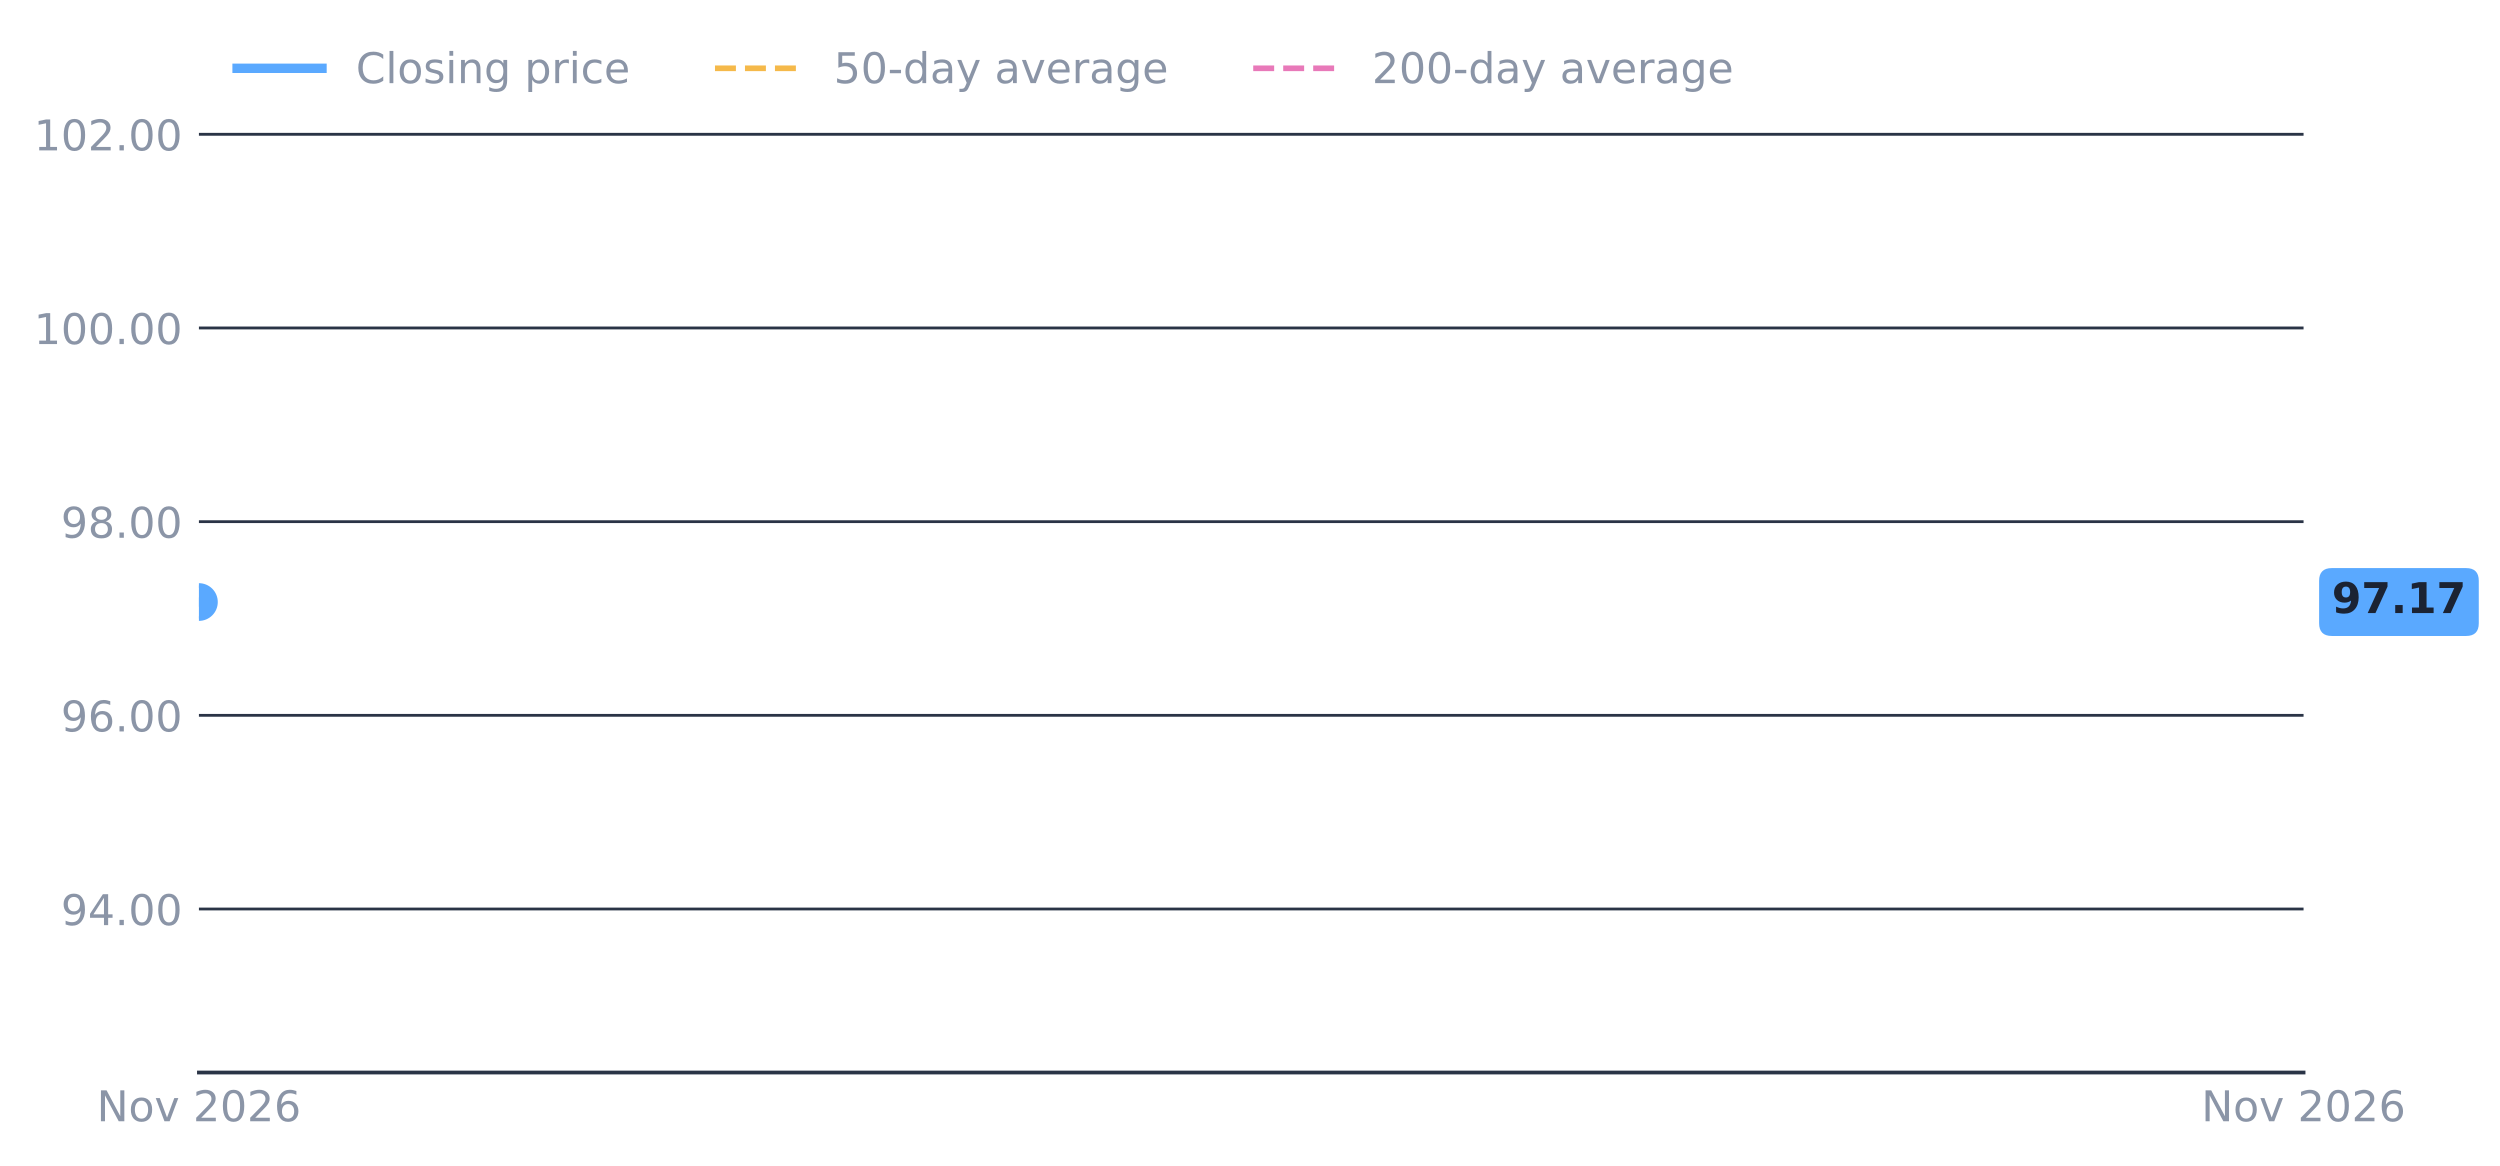
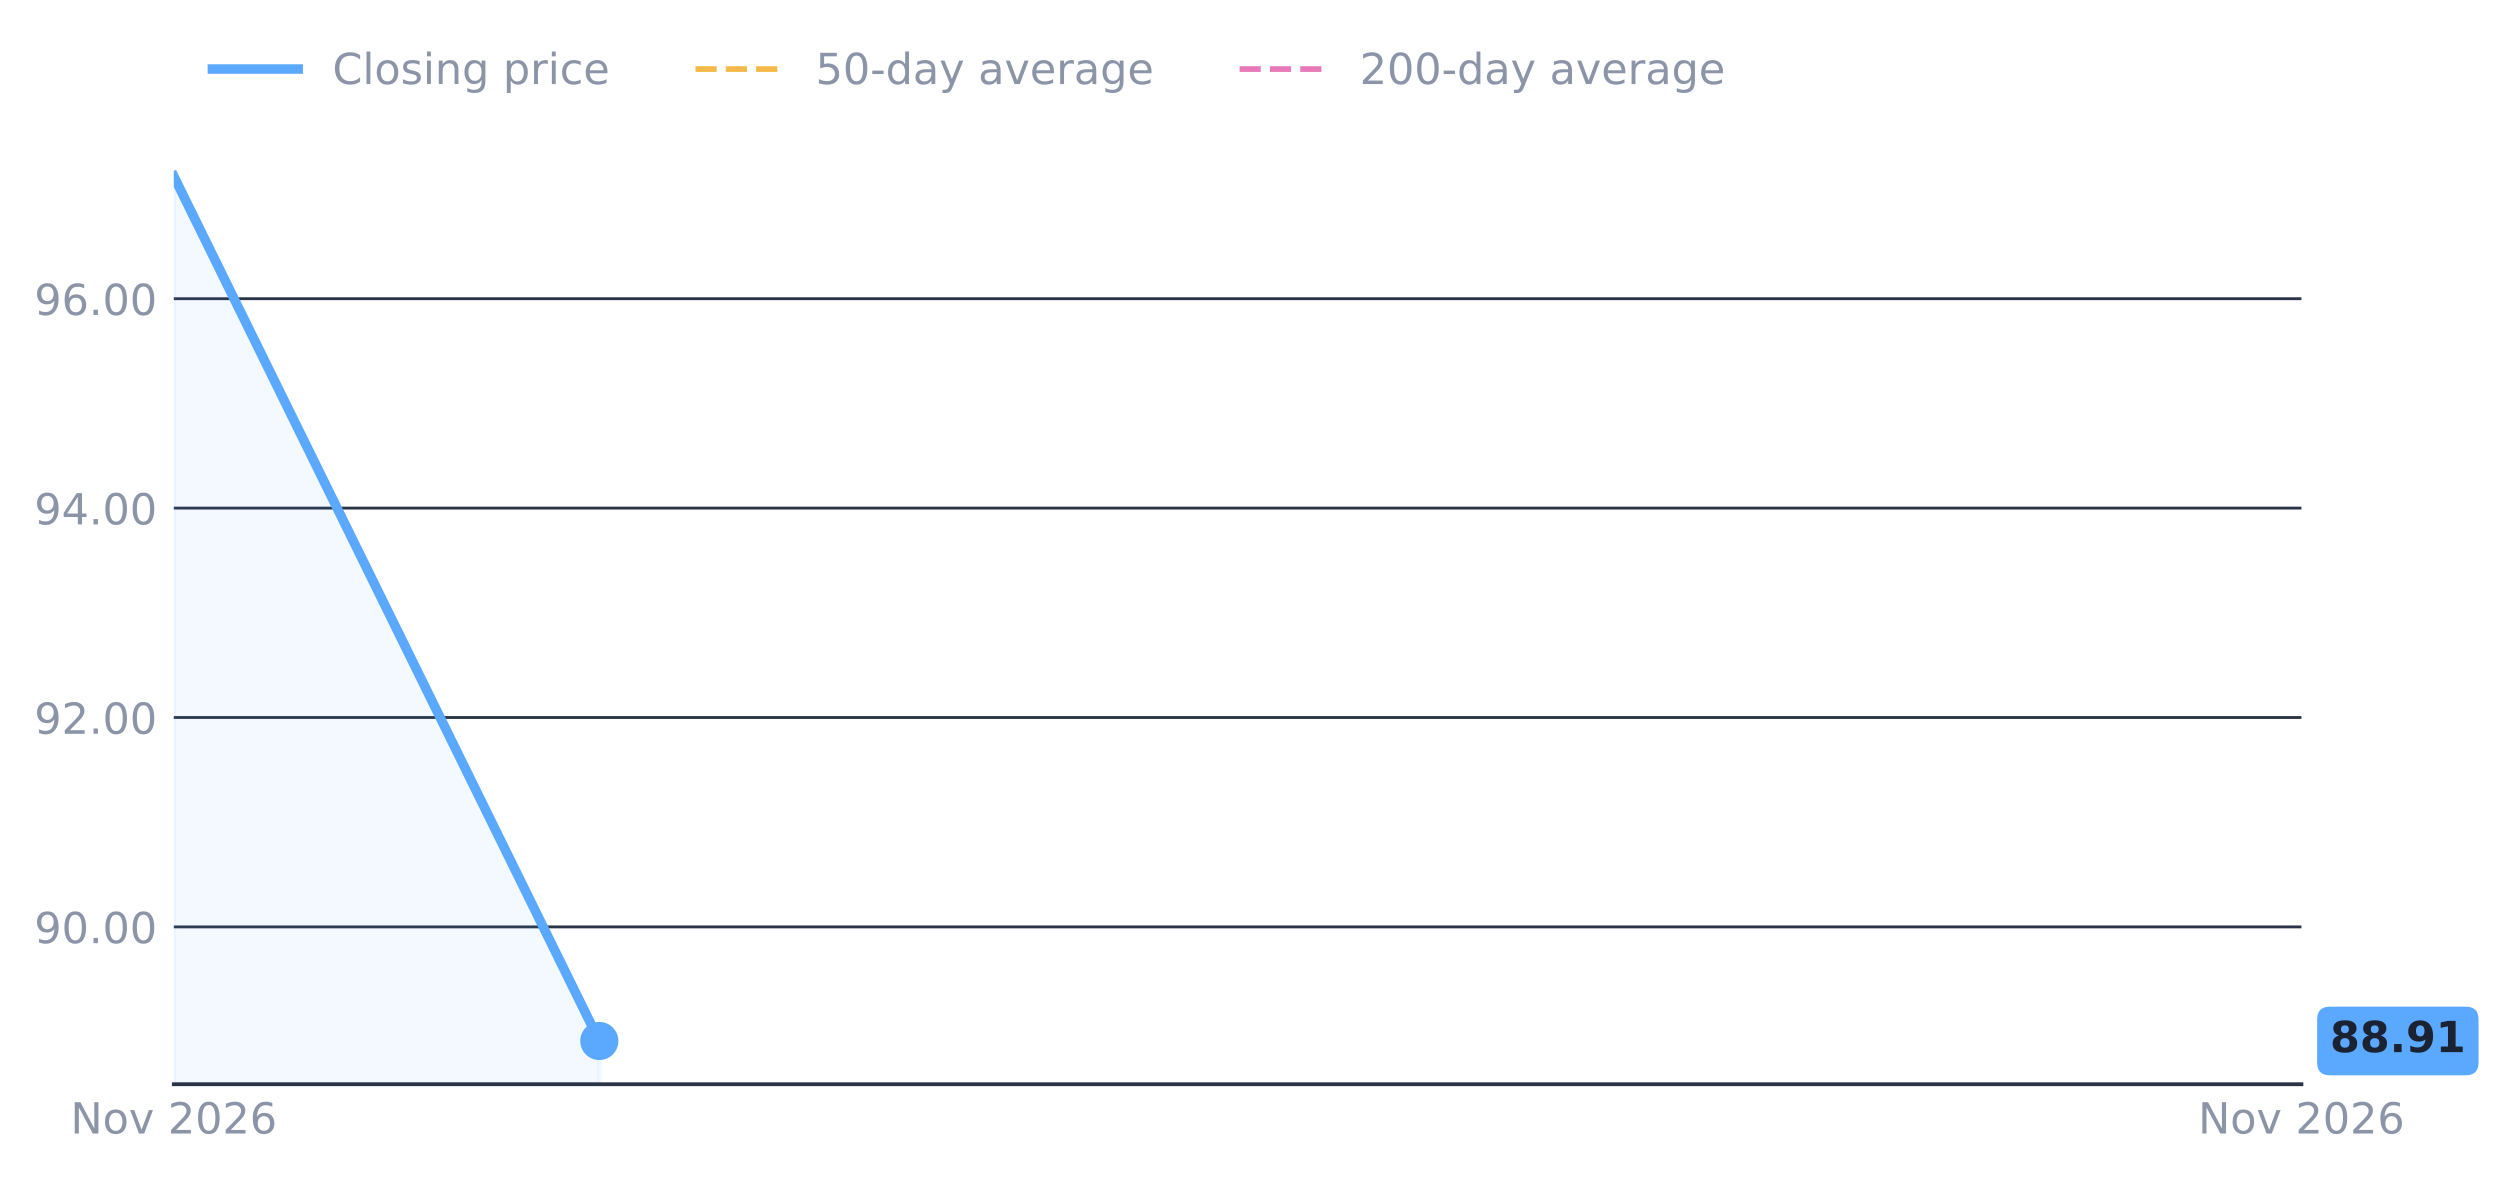
- <svg xmlns="http://www.w3.org/2000/svg" xmlns:xlink="http://www.w3.org/1999/xlink" width="530.258pt" height="247.185pt" viewBox="0 0 530.258 247.185" version="1.1">
+ <svg xmlns="http://www.w3.org/2000/svg" xmlns:xlink="http://www.w3.org/1999/xlink" width="524.532pt" height="247.185pt" viewBox="0 0 524.532 247.185" version="1.1">
  <defs>
    <style type="text/css">*{stroke-linejoin: round; stroke-linecap: butt}</style>
  </defs>
  <g id="figure_1">
    <g id="patch_1">
-       <path d="M 0 247.185  L 530.258 247.185  L 530.258 0  L 0 0  L 0 247.185  z " style="fill: none" />
+       <path d="M 0 247.185  L 524.532 247.185  L 524.532 0  L 0 0  L 0 247.185  z " style="fill: none" />
    </g>
    <g id="axes_1">
      <g id="patch_2">
-         <path d="M 42.192 227.485  L 488.592 227.485  L 488.592 27.901  L 42.192 27.901  L 42.192 227.485  z " style="fill: none" />
+         <path d="M 36.465 227.485  L 482.865 227.485  L 482.865 27.901  L 36.465 27.901  L 36.465 227.485  z " style="fill: none" />
      </g>
      <g id="matplotlib.axis_1">
        <g id="xtick_1">
          <g id="line2d_1" />
          <g id="text_1">
-             <g style="fill: #8b95a7" transform="translate(20.52547 237.8226) scale(0.09 -0.09)">
+             <g style="fill: #8b95a7" transform="translate(14.79922 237.8226) scale(0.09 -0.09)">
              <defs>
                <path id="DejaVuSans-31" d="M 628 4666  L 1478 4666  L 3547 763  L 3547 4666  L 4159 4666  L 4159 0  L 3309 0  L 1241 3903  L 1241 0  L 628 0  L 628 4666  z " transform="scale(0.015625)" />
                <path id="DejaVuSans-52" d="M 1959 3097  Q 1497 3097 1228 2736  Q 959 2375 959 1747  Q 959 1119 1226 758  Q 1494 397 1959 397  Q 2419 397 2687 759  Q 2956 1122 2956 1747  Q 2956 2369 2687 2733  Q 2419 3097 1959 3097  z M 1959 3584  Q 2709 3584 3137 3096  Q 3566 2609 3566 1747  Q 3566 888 3137 398  Q 2709 -91 1959 -91  Q 1206 -91 779 398  Q 353 888 353 1747  Q 353 2609 779 3096  Q 1206 3584 1959 3584  z " transform="scale(0.015625)" />
                <path id="DejaVuSans-59" d="M 191 3500  L 800 3500  L 1894 563  L 2988 3500  L 3597 3500  L 2284 0  L 1503 0  L 191 3500  z " transform="scale(0.015625)" />
                <path id="DejaVuSans-3" transform="scale(0.015625)" />
                <path id="DejaVuSans-15" d="M 1228 531  L 3431 531  L 3431 0  L 469 0  L 469 531  Q 828 903 1448 1529  Q 2069 2156 2228 2338  Q 2531 2678 2651 2914  Q 2772 3150 2772 3378  Q 2772 3750 2511 3984  Q 2250 4219 1831 4219  Q 1534 4219 1204 4116  Q 875 4013 500 3803  L 500 4441  Q 881 4594 1212 4672  Q 1544 4750 1819 4750  Q 2544 4750 2975 4387  Q 3406 4025 3406 3419  Q 3406 3131 3298 2873  Q 3191 2616 2906 2266  Q 2828 2175 2409 1742  Q 1991 1309 1228 531  z " transform="scale(0.015625)" />
                <path id="DejaVuSans-13" d="M 2034 4250  Q 1547 4250 1301 3770  Q 1056 3291 1056 2328  Q 1056 1369 1301 889  Q 1547 409 2034 409  Q 2525 409 2770 889  Q 3016 1369 3016 2328  Q 3016 3291 2770 3770  Q 2525 4250 2034 4250  z M 2034 4750  Q 2819 4750 3233 4129  Q 3647 3509 3647 2328  Q 3647 1150 3233 529  Q 2819 -91 2034 -91  Q 1250 -91 836 529  Q 422 1150 422 2328  Q 422 3509 836 4129  Q 1250 4750 2034 4750  z " transform="scale(0.015625)" />
                <path id="DejaVuSans-19" d="M 2113 2584  Q 1688 2584 1439 2293  Q 1191 2003 1191 1497  Q 1191 994 1439 701  Q 1688 409 2113 409  Q 2538 409 2786 701  Q 3034 994 3034 1497  Q 3034 2003 2786 2293  Q 2538 2584 2113 2584  z M 3366 4563  L 3366 3988  Q 3128 4100 2886 4159  Q 2644 4219 2406 4219  Q 1781 4219 1451 3797  Q 1122 3375 1075 2522  Q 1259 2794 1537 2939  Q 1816 3084 2150 3084  Q 2853 3084 3261 2657  Q 3669 2231 3669 1497  Q 3669 778 3244 343  Q 2819 -91 2113 -91  Q 1303 -91 875 529  Q 447 1150 447 2328  Q 447 3434 972 4092  Q 1497 4750 2381 4750  Q 2619 4750 2861 4703  Q 3103 4656 3366 4563  z " transform="scale(0.015625)" />
              </defs>
              <use xlink:href="#DejaVuSans-31" />
              <use xlink:href="#DejaVuSans-52" transform="translate(74.8125 0)" />
              <use xlink:href="#DejaVuSans-59" transform="translate(136 0)" />
              <use xlink:href="#DejaVuSans-3" transform="translate(195.1875 0)" />
              <use xlink:href="#DejaVuSans-15" transform="translate(226.9688 0)" />
              <use xlink:href="#DejaVuSans-13" transform="translate(290.5938 0)" />
              <use xlink:href="#DejaVuSans-15" transform="translate(354.2188 0)" />
              <use xlink:href="#DejaVuSans-19" transform="translate(417.8438 0)" />
            </g>
          </g>
        </g>
        <g id="xtick_2">
          <g id="line2d_2" />
          <g id="text_2">
-             <g style="fill: #8b95a7" transform="translate(466.9255 237.8226) scale(0.09 -0.09)">
+             <g style="fill: #8b95a7" transform="translate(461.1992 237.8226) scale(0.09 -0.09)">
              <use xlink:href="#DejaVuSans-31" />
              <use xlink:href="#DejaVuSans-52" transform="translate(74.8125 0)" />
              <use xlink:href="#DejaVuSans-59" transform="translate(136 0)" />
              <use xlink:href="#DejaVuSans-3" transform="translate(195.1875 0)" />
              <use xlink:href="#DejaVuSans-15" transform="translate(226.9688 0)" />
              <use xlink:href="#DejaVuSans-13" transform="translate(290.5938 0)" />
              <use xlink:href="#DejaVuSans-15" transform="translate(354.2188 0)" />
              <use xlink:href="#DejaVuSans-19" transform="translate(417.8438 0)" />
            </g>
          </g>
        </g>
      </g>
      <g id="matplotlib.axis_2">
        <g id="ytick_1">
          <g id="line2d_3">
-             <path d="M 42.192 192.803  L 488.592 192.803  " clip-path="url(#pe4b3df32c9)" style="fill: none; stroke: #2a3446; stroke-width: 0.6; stroke-linecap: square" />
+             <path d="M 36.465 194.47  L 482.865 194.47  " clip-path="url(#p2ab1ffb2df)" style="fill: none; stroke: #2a3446; stroke-width: 0.6; stroke-linecap: square" />
          </g>
          <g id="line2d_4" />
          <g id="text_3">
-             <g style="fill: #8b95a7" transform="translate(12.92625 196.2224) scale(0.09 -0.09)">
+             <g style="fill: #8b95a7" transform="translate(7.2 197.8887) scale(0.09 -0.09)">
              <defs>
                <path id="DejaVuSans-1c" d="M 703 97  L 703 672  Q 941 559 1184 500  Q 1428 441 1663 441  Q 2288 441 2617 861  Q 2947 1281 2994 2138  Q 2813 1869 2534 1725  Q 2256 1581 1919 1581  Q 1219 1581 811 2004  Q 403 2428 403 3163  Q 403 3881 828 4315  Q 1253 4750 1959 4750  Q 2769 4750 3195 4129  Q 3622 3509 3622 2328  Q 3622 1225 3098 567  Q 2575 -91 1691 -91  Q 1453 -91 1209 -44  Q 966 3 703 97  z M 1959 2075  Q 2384 2075 2632 2365  Q 2881 2656 2881 3163  Q 2881 3666 2632 3958  Q 2384 4250 1959 4250  Q 1534 4250 1286 3958  Q 1038 3666 1038 3163  Q 1038 2656 1286 2365  Q 1534 2075 1959 2075  z " transform="scale(0.015625)" />
-                 <path id="DejaVuSans-17" d="M 2419 4116  L 825 1625  L 2419 1625  L 2419 4116  z M 2253 4666  L 3047 4666  L 3047 1625  L 3713 1625  L 3713 1100  L 3047 1100  L 3047 0  L 2419 0  L 2419 1100  L 313 1100  L 313 1709  L 2253 4666  z " transform="scale(0.015625)" />
                <path id="DejaVuSans-11" d="M 684 794  L 1344 794  L 1344 0  L 684 0  L 684 794  z " transform="scale(0.015625)" />
              </defs>
              <use xlink:href="#DejaVuSans-1c" />
-               <use xlink:href="#DejaVuSans-17" transform="translate(63.625 0)" />
+               <use xlink:href="#DejaVuSans-13" transform="translate(63.625 0)" />
              <use xlink:href="#DejaVuSans-11" transform="translate(127.25 0)" />
              <use xlink:href="#DejaVuSans-13" transform="translate(159.0312 0)" />
              <use xlink:href="#DejaVuSans-13" transform="translate(222.6562 0)" />
            </g>
          </g>
        </g>
        <g id="ytick_2">
          <g id="line2d_5">
-             <path d="M 42.192 151.724  L 488.592 151.724  " clip-path="url(#pe4b3df32c9)" style="fill: none; stroke: #2a3446; stroke-width: 0.6; stroke-linecap: square" />
+             <path d="M 36.465 150.537  L 482.865 150.537  " clip-path="url(#p2ab1ffb2df)" style="fill: none; stroke: #2a3446; stroke-width: 0.6; stroke-linecap: square" />
          </g>
          <g id="line2d_6" />
          <g id="text_4">
-             <g style="fill: #8b95a7" transform="translate(12.92625 155.143) scale(0.09 -0.09)">
-               <use xlink:href="#DejaVuSans-1c" />
-               <use xlink:href="#DejaVuSans-19" transform="translate(63.625 0)" />
+             <g style="fill: #8b95a7" transform="translate(7.2 153.9564) scale(0.09 -0.09)">
+               <use xlink:href="#DejaVuSans-1c" />
+               <use xlink:href="#DejaVuSans-15" transform="translate(63.625 0)" />
              <use xlink:href="#DejaVuSans-11" transform="translate(127.25 0)" />
              <use xlink:href="#DejaVuSans-13" transform="translate(159.0312 0)" />
              <use xlink:href="#DejaVuSans-13" transform="translate(222.6562 0)" />
            </g>
          </g>
        </g>
        <g id="ytick_3">
          <g id="line2d_7">
-             <path d="M 42.192 110.645  L 488.592 110.645  " clip-path="url(#pe4b3df32c9)" style="fill: none; stroke: #2a3446; stroke-width: 0.6; stroke-linecap: square" />
+             <path d="M 36.465 106.605  L 482.865 106.605  " clip-path="url(#p2ab1ffb2df)" style="fill: none; stroke: #2a3446; stroke-width: 0.6; stroke-linecap: square" />
          </g>
          <g id="line2d_8" />
          <g id="text_5">
-             <g style="fill: #8b95a7" transform="translate(12.92625 114.0637) scale(0.09 -0.09)">
+             <g style="fill: #8b95a7" transform="translate(7.2 110.0242) scale(0.09 -0.09)">
              <defs>
-                 <path id="DejaVuSans-1b" d="M 2034 2216  Q 1584 2216 1326 1975  Q 1069 1734 1069 1313  Q 1069 891 1326 650  Q 1584 409 2034 409  Q 2484 409 2743 651  Q 3003 894 3003 1313  Q 3003 1734 2745 1975  Q 2488 2216 2034 2216  z M 1403 2484  Q 997 2584 770 2862  Q 544 3141 544 3541  Q 544 4100 942 4425  Q 1341 4750 2034 4750  Q 2731 4750 3128 4425  Q 3525 4100 3525 3541  Q 3525 3141 3298 2862  Q 3072 2584 2669 2484  Q 3125 2378 3379 2068  Q 3634 1759 3634 1313  Q 3634 634 3220 271  Q 2806 -91 2034 -91  Q 1263 -91 848 271  Q 434 634 434 1313  Q 434 1759 690 2068  Q 947 2378 1403 2484  z M 1172 3481  Q 1172 3119 1398 2916  Q 1625 2713 2034 2713  Q 2441 2713 2670 2916  Q 2900 3119 2900 3481  Q 2900 3844 2670 4047  Q 2441 4250 2034 4250  Q 1625 4250 1398 4047  Q 1172 3844 1172 3481  z " transform="scale(0.015625)" />
+                 <path id="DejaVuSans-17" d="M 2419 4116  L 825 1625  L 2419 1625  L 2419 4116  z M 2253 4666  L 3047 4666  L 3047 1625  L 3713 1625  L 3713 1100  L 3047 1100  L 3047 0  L 2419 0  L 2419 1100  L 313 1100  L 313 1709  L 2253 4666  z " transform="scale(0.015625)" />
              </defs>
              <use xlink:href="#DejaVuSans-1c" />
-               <use xlink:href="#DejaVuSans-1b" transform="translate(63.625 0)" />
+               <use xlink:href="#DejaVuSans-17" transform="translate(63.625 0)" />
              <use xlink:href="#DejaVuSans-11" transform="translate(127.25 0)" />
              <use xlink:href="#DejaVuSans-13" transform="translate(159.0312 0)" />
              <use xlink:href="#DejaVuSans-13" transform="translate(222.6562 0)" />
            </g>
          </g>
        </g>
        <g id="ytick_4">
          <g id="line2d_9">
-             <path d="M 42.192 69.565  L 488.592 69.565  " clip-path="url(#pe4b3df32c9)" style="fill: none; stroke: #2a3446; stroke-width: 0.6; stroke-linecap: square" />
+             <path d="M 36.465 62.673  L 482.865 62.673  " clip-path="url(#p2ab1ffb2df)" style="fill: none; stroke: #2a3446; stroke-width: 0.6; stroke-linecap: square" />
          </g>
          <g id="line2d_10" />
          <g id="text_6">
-             <g style="fill: #8b95a7" transform="translate(7.2 72.98434) scale(0.09 -0.09)">
-               <defs>
-                 <path id="DejaVuSans-14" d="M 794 531  L 1825 531  L 1825 4091  L 703 3866  L 703 4441  L 1819 4666  L 2450 4666  L 2450 531  L 3481 531  L 3481 0  L 794 0  L 794 531  z " transform="scale(0.015625)" />
-               </defs>
-               <use xlink:href="#DejaVuSans-14" />
-               <use xlink:href="#DejaVuSans-13" transform="translate(63.625 0)" />
-               <use xlink:href="#DejaVuSans-13" transform="translate(127.25 0)" />
-               <use xlink:href="#DejaVuSans-11" transform="translate(190.875 0)" />
-               <use xlink:href="#DejaVuSans-13" transform="translate(222.6562 0)" />
-               <use xlink:href="#DejaVuSans-13" transform="translate(286.2812 0)" />
-             </g>
-           </g>
-         </g>
-         <g id="ytick_5">
-           <g id="line2d_11">
-             <path d="M 42.192 28.486  L 488.592 28.486  " clip-path="url(#pe4b3df32c9)" style="fill: none; stroke: #2a3446; stroke-width: 0.6; stroke-linecap: square" />
-           </g>
-           <g id="line2d_12" />
-           <g id="text_7">
-             <g style="fill: #8b95a7" transform="translate(7.2 31.90499) scale(0.09 -0.09)">
-               <use xlink:href="#DejaVuSans-14" />
-               <use xlink:href="#DejaVuSans-13" transform="translate(63.625 0)" />
-               <use xlink:href="#DejaVuSans-15" transform="translate(127.25 0)" />
-               <use xlink:href="#DejaVuSans-11" transform="translate(190.875 0)" />
-               <use xlink:href="#DejaVuSans-13" transform="translate(222.6562 0)" />
-               <use xlink:href="#DejaVuSans-13" transform="translate(286.2812 0)" />
+             <g style="fill: #8b95a7" transform="translate(7.2 66.09196) scale(0.09 -0.09)">
+               <use xlink:href="#DejaVuSans-1c" />
+               <use xlink:href="#DejaVuSans-19" transform="translate(63.625 0)" />
+               <use xlink:href="#DejaVuSans-11" transform="translate(127.25 0)" />
+               <use xlink:href="#DejaVuSans-13" transform="translate(159.0312 0)" />
+               <use xlink:href="#DejaVuSans-13" transform="translate(222.6562 0)" />
            </g>
          </g>
        </g>
      </g>
      <g id="FillBetweenPolyCollection_1">
        <defs>
-           <path id="md2ccdeb758" d="M 42.192 -119.492  L 42.192 -119.492  L 42.192 -119.492  L 42.192 -119.492  z " style="stroke: #5aa9ff; stroke-opacity: 0.07" />
+           <path id="maac38a641f" d="M 36.465 -19.7  L 36.465 -210.212  L 125.745 -28.772  L 125.745 -19.7  L 125.745 -19.7  L 36.465 -19.7  z " style="stroke: #5aa9ff; stroke-opacity: 0.07" />
        </defs>
-         <g clip-path="url(#pe4b3df32c9)">
-           <use xlink:href="#md2ccdeb758" x="0" y="247.185" style="fill: #5aa9ff; fill-opacity: 0.07; stroke: #5aa9ff; stroke-opacity: 0.07" />
-         </g>
+         <g clip-path="url(#p2ab1ffb2df)">
+           <use xlink:href="#maac38a641f" x="0" y="247.185" style="fill: #5aa9ff; fill-opacity: 0.07; stroke: #5aa9ff; stroke-opacity: 0.07" />
+         </g>
+       </g>
+       <g id="line2d_11">
+         <path clip-path="url(#p2ab1ffb2df)" style="fill: none; stroke-dasharray: 4.44,1.92; stroke-dashoffset: 0; stroke: #f5b94a; stroke-width: 1.2" />
+       </g>
+       <g id="line2d_12">
+         <path clip-path="url(#p2ab1ffb2df)" style="fill: none; stroke-dasharray: 4.44,1.92; stroke-dashoffset: 0; stroke: #e879b9; stroke-width: 1.2" />
+       </g>
+       <g id="patch_3">
+         <path d="M 36.465 227.485  L 482.865 227.485  " style="fill: none; stroke: #2a3446; stroke-width: 0.8; stroke-linejoin: miter; stroke-linecap: square" />
      </g>
      <g id="line2d_13">
-         <path clip-path="url(#pe4b3df32c9)" style="fill: none; stroke-dasharray: 4.44,1.92; stroke-dashoffset: 0; stroke: #f5b94a; stroke-width: 1.2" />
-       </g>
-       <g id="line2d_14">
-         <path clip-path="url(#pe4b3df32c9)" style="fill: none; stroke-dasharray: 4.44,1.92; stroke-dashoffset: 0; stroke: #e879b9; stroke-width: 1.2" />
-       </g>
-       <g id="patch_3">
-         <path d="M 42.192 227.485  L 488.592 227.485  " style="fill: none; stroke: #2a3446; stroke-width: 0.8; stroke-linejoin: miter; stroke-linecap: square" />
-       </g>
-       <g id="line2d_15">
-         <path d="M 42.192 127.693  " clip-path="url(#pe4b3df32c9)" style="fill: none; stroke: #5aa9ff; stroke-width: 2; stroke-linecap: square" />
-       </g>
-       <g id="text_8">
+         <path d="M 36.465 36.973  L 125.745 218.413  " clip-path="url(#p2ab1ffb2df)" style="fill: none; stroke: #5aa9ff; stroke-width: 2; stroke-linecap: square" />
+       </g>
+       <g id="text_7">
        <g id="patch_4">
-           <path d="M 494.592 134.893  L 523.058 134.893  Q 525.758 134.893 525.758 132.193  L 525.758 123.193  Q 525.758 120.493 523.058 120.493  L 494.592 120.493  Q 491.892 120.493 491.892 123.193  L 491.892 132.193  Q 491.892 134.893 494.592 134.893  z " style="fill: #5aa9ff" />
-         </g>
-         <g style="fill: #1b2333" transform="translate(494.5916 130.0306) scale(0.09 -0.09)">
+           <path d="M 488.865 225.613  L 517.332 225.613  Q 520.032 225.613 520.032 222.913  L 520.032 213.913  Q 520.032 211.213 517.332 211.213  L 488.865 211.213  Q 486.165 211.213 486.165 213.913  L 486.165 222.913  Q 486.165 225.613 488.865 225.613  z " style="fill: #5aa9ff" />
+         </g>
+         <g style="fill: #1b2333" transform="translate(488.8653 220.7506) scale(0.09 -0.09)">
          <defs>
+             <path id="DejaVuSans-Bold-1b" d="M 2228 2088  Q 1891 2088 1709 1903  Q 1528 1719 1528 1375  Q 1528 1031 1709 848  Q 1891 666 2228 666  Q 2563 666 2741 848  Q 2919 1031 2919 1375  Q 2919 1722 2741 1905  Q 2563 2088 2228 2088  z M 1350 2484  Q 925 2613 709 2878  Q 494 3144 494 3541  Q 494 4131 934 4440  Q 1375 4750 2228 4750  Q 3075 4750 3515 4442  Q 3956 4134 3956 3541  Q 3956 3144 3739 2878  Q 3522 2613 3097 2484  Q 3572 2353 3814 2058  Q 4056 1763 4056 1313  Q 4056 619 3595 264  Q 3134 -91 2228 -91  Q 1319 -91 855 264  Q 391 619 391 1313  Q 391 1763 633 2058  Q 875 2353 1350 2484  z M 1631 3419  Q 1631 3141 1786 2991  Q 1941 2841 2228 2841  Q 2509 2841 2662 2991  Q 2816 3141 2816 3419  Q 2816 3697 2662 3845  Q 2509 3994 2228 3994  Q 1941 3994 1786 3844  Q 1631 3694 1631 3419  z " transform="scale(0.015625)" />
+             <path id="DejaVuSans-Bold-11" d="M 653 1209  L 1778 1209  L 1778 0  L 653 0  L 653 1209  z " transform="scale(0.015625)" />
            <path id="DejaVuSans-Bold-1c" d="M 641 103  L 641 966  Q 928 831 1190 764  Q 1453 697 1709 697  Q 2247 697 2547 995  Q 2847 1294 2900 1881  Q 2688 1725 2447 1647  Q 2206 1569 1925 1569  Q 1209 1569 770 1986  Q 331 2403 331 3084  Q 331 3838 820 4291  Q 1309 4744 2131 4744  Q 3044 4744 3544 4128  Q 4044 3513 4044 2388  Q 4044 1231 3459 570  Q 2875 -91 1856 -91  Q 1528 -91 1228 -42  Q 928 6 641 103  z M 2125 2350  Q 2441 2350 2600 2554  Q 2759 2759 2759 3169  Q 2759 3575 2600 3781  Q 2441 3988 2125 3988  Q 1809 3988 1650 3781  Q 1491 3575 1491 3169  Q 1491 2759 1650 2554  Q 1809 2350 2125 2350  z " transform="scale(0.015625)" />
-             <path id="DejaVuSans-Bold-1a" d="M 428 4666  L 3944 4666  L 3944 3988  L 2125 0  L 953 0  L 2675 3781  L 428 3781  L 428 4666  z " transform="scale(0.015625)" />
-             <path id="DejaVuSans-Bold-11" d="M 653 1209  L 1778 1209  L 1778 0  L 653 0  L 653 1209  z " transform="scale(0.015625)" />
            <path id="DejaVuSans-Bold-14" d="M 750 831  L 1813 831  L 1813 3847  L 722 3622  L 722 4441  L 1806 4666  L 2950 4666  L 2950 831  L 4013 831  L 4013 0  L 750 0  L 750 831  z " transform="scale(0.015625)" />
          </defs>
-           <use xlink:href="#DejaVuSans-Bold-1c" />
-           <use xlink:href="#DejaVuSans-Bold-1a" transform="translate(69.57812 0)" />
+           <use xlink:href="#DejaVuSans-Bold-1b" />
+           <use xlink:href="#DejaVuSans-Bold-1b" transform="translate(69.57812 0)" />
          <use xlink:href="#DejaVuSans-Bold-11" transform="translate(139.1562 0)" />
-           <use xlink:href="#DejaVuSans-Bold-14" transform="translate(177.1406 0)" />
-           <use xlink:href="#DejaVuSans-Bold-1a" transform="translate(246.7188 0)" />
-         </g>
-       </g>
-       <g id="line2d_16">
+           <use xlink:href="#DejaVuSans-Bold-1c" transform="translate(177.1406 0)" />
+           <use xlink:href="#DejaVuSans-Bold-14" transform="translate(246.7188 0)" />
+         </g>
+       </g>
+       <g id="line2d_14">
        <defs>
-           <path id="mcb84467423" d="M 0 3.5  C 0.928 3.5 1.819 3.131 2.475 2.475  C 3.131 1.819 3.5 0.928 3.5 0  C 3.5 -0.928 3.131 -1.819 2.475 -2.475  C 1.819 -3.131 0.928 -3.5 0 -3.5  C -0.928 -3.5 -1.819 -3.131 -2.475 -2.475  C -3.131 -1.819 -3.5 -0.928 -3.5 0  C -3.5 0.928 -3.131 1.819 -2.475 2.475  C -1.819 3.131 -0.928 3.5 0 3.5  z " style="stroke: #5aa9ff" />
+           <path id="m5b80ed430b" d="M 0 3.5  C 0.928 3.5 1.819 3.131 2.475 2.475  C 3.131 1.819 3.5 0.928 3.5 0  C 3.5 -0.928 3.131 -1.819 2.475 -2.475  C 1.819 -3.131 0.928 -3.5 0 -3.5  C -0.928 -3.5 -1.819 -3.131 -2.475 -2.475  C -3.131 -1.819 -3.5 -0.928 -3.5 0  C -3.5 0.928 -3.131 1.819 -2.475 2.475  C -1.819 3.131 -0.928 3.5 0 3.5  z " style="stroke: #5aa9ff" />
        </defs>
-         <g clip-path="url(#pe4b3df32c9)">
-           <use xlink:href="#mcb84467423" x="42.192" y="127.693" style="fill: #5aa9ff; stroke: #5aa9ff" />
+         <g clip-path="url(#p2ab1ffb2df)">
+           <use xlink:href="#m5b80ed430b" x="125.745" y="218.413" style="fill: #5aa9ff; stroke: #5aa9ff" />
        </g>
      </g>
      <g id="legend_1">
-         <g id="line2d_17">
-           <path d="M 50.292 14.489  L 59.292 14.489  L 68.292 14.489  " style="fill: none; stroke: #5aa9ff; stroke-width: 2; stroke-linecap: square" />
-         </g>
-         <g id="text_9">
-           <g style="fill: #8b95a7" transform="translate(75.49156 17.63859) scale(0.09 -0.09)">
+         <g id="line2d_15">
+           <path d="M 44.565 14.489  L 53.565 14.489  L 62.565 14.489  " style="fill: none; stroke: #5aa9ff; stroke-width: 2; stroke-linecap: square" />
+         </g>
+         <g id="text_8">
+           <g style="fill: #8b95a7" transform="translate(69.76531 17.63859) scale(0.09 -0.09)">
            <defs>
              <path id="DejaVuSans-26" d="M 4122 4306  L 4122 3641  Q 3803 3938 3442 4084  Q 3081 4231 2675 4231  Q 1875 4231 1450 3742  Q 1025 3253 1025 2328  Q 1025 1406 1450 917  Q 1875 428 2675 428  Q 3081 428 3442 575  Q 3803 722 4122 1019  L 4122 359  Q 3791 134 3420 21  Q 3050 -91 2638 -91  Q 1578 -91 968 557  Q 359 1206 359 2328  Q 359 3453 968 4101  Q 1578 4750 2638 4750  Q 3056 4750 3426 4639  Q 3797 4528 4122 4306  z " transform="scale(0.015625)" />
              <path id="DejaVuSans-4f" d="M 603 4863  L 1178 4863  L 1178 0  L 603 0  L 603 4863  z " transform="scale(0.015625)" />
              <path id="DejaVuSans-56" d="M 2834 3397  L 2834 2853  Q 2591 2978 2328 3040  Q 2066 3103 1784 3103  Q 1356 3103 1142 2972  Q 928 2841 928 2578  Q 928 2378 1081 2264  Q 1234 2150 1697 2047  L 1894 2003  Q 2506 1872 2764 1633  Q 3022 1394 3022 966  Q 3022 478 2636 193  Q 2250 -91 1575 -91  Q 1294 -91 989 -36  Q 684 19 347 128  L 347 722  Q 666 556 975 473  Q 1284 391 1588 391  Q 1994 391 2212 530  Q 2431 669 2431 922  Q 2431 1156 2273 1281  Q 2116 1406 1581 1522  L 1381 1569  Q 847 1681 609 1914  Q 372 2147 372 2553  Q 372 3047 722 3315  Q 1072 3584 1716 3584  Q 2034 3584 2315 3537  Q 2597 3491 2834 3397  z " transform="scale(0.015625)" />
              <path id="DejaVuSans-4c" d="M 603 3500  L 1178 3500  L 1178 0  L 603 0  L 603 3500  z M 603 4863  L 1178 4863  L 1178 4134  L 603 4134  L 603 4863  z " transform="scale(0.015625)" />
              <path id="DejaVuSans-51" d="M 3513 2113  L 3513 0  L 2938 0  L 2938 2094  Q 2938 2591 2744 2837  Q 2550 3084 2163 3084  Q 1697 3084 1428 2787  Q 1159 2491 1159 1978  L 1159 0  L 581 0  L 581 3500  L 1159 3500  L 1159 2956  Q 1366 3272 1645 3428  Q 1925 3584 2291 3584  Q 2894 3584 3203 3211  Q 3513 2838 3513 2113  z " transform="scale(0.015625)" />
              <path id="DejaVuSans-4a" d="M 2906 1791  Q 2906 2416 2648 2759  Q 2391 3103 1925 3103  Q 1463 3103 1205 2759  Q 947 2416 947 1791  Q 947 1169 1205 825  Q 1463 481 1925 481  Q 2391 481 2648 825  Q 2906 1169 2906 1791  z M 3481 434  Q 3481 -459 3084 -895  Q 2688 -1331 1869 -1331  Q 1566 -1331 1297 -1286  Q 1028 -1241 775 -1147  L 775 -588  Q 1028 -725 1275 -790  Q 1522 -856 1778 -856  Q 2344 -856 2625 -561  Q 2906 -266 2906 331  L 2906 616  Q 2728 306 2450 153  Q 2172 0 1784 0  Q 1141 0 747 490  Q 353 981 353 1791  Q 353 2603 747 3093  Q 1141 3584 1784 3584  Q 2172 3584 2450 3431  Q 2728 3278 2906 2969  L 2906 3500  L 3481 3500  L 3481 434  z " transform="scale(0.015625)" />
              <path id="DejaVuSans-53" d="M 1159 525  L 1159 -1331  L 581 -1331  L 581 3500  L 1159 3500  L 1159 2969  Q 1341 3281 1617 3432  Q 1894 3584 2278 3584  Q 2916 3584 3314 3078  Q 3713 2572 3713 1747  Q 3713 922 3314 415  Q 2916 -91 2278 -91  Q 1894 -91 1617 61  Q 1341 213 1159 525  z M 3116 1747  Q 3116 2381 2855 2742  Q 2594 3103 2138 3103  Q 1681 3103 1420 2742  Q 1159 2381 1159 1747  Q 1159 1113 1420 752  Q 1681 391 2138 391  Q 2594 391 2855 752  Q 3116 1113 3116 1747  z " transform="scale(0.015625)" />
              <path id="DejaVuSans-55" d="M 2631 2963  Q 2534 3019 2420 3045  Q 2306 3072 2169 3072  Q 1681 3072 1420 2755  Q 1159 2438 1159 1844  L 1159 0  L 581 0  L 581 3500  L 1159 3500  L 1159 2956  Q 1341 3275 1631 3429  Q 1922 3584 2338 3584  Q 2397 3584 2469 3576  Q 2541 3569 2628 3553  L 2631 2963  z " transform="scale(0.015625)" />
              <path id="DejaVuSans-46" d="M 3122 3366  L 3122 2828  Q 2878 2963 2633 3030  Q 2388 3097 2138 3097  Q 1578 3097 1268 2742  Q 959 2388 959 1747  Q 959 1106 1268 751  Q 1578 397 2138 397  Q 2388 397 2633 464  Q 2878 531 3122 666  L 3122 134  Q 2881 22 2623 -34  Q 2366 -91 2075 -91  Q 1284 -91 818 406  Q 353 903 353 1747  Q 353 2603 823 3093  Q 1294 3584 2113 3584  Q 2378 3584 2631 3529  Q 2884 3475 3122 3366  z " transform="scale(0.015625)" />
              <path id="DejaVuSans-48" d="M 3597 1894  L 3597 1613  L 953 1613  Q 991 1019 1311 708  Q 1631 397 2203 397  Q 2534 397 2845 478  Q 3156 559 3463 722  L 3463 178  Q 3153 47 2828 -22  Q 2503 -91 2169 -91  Q 1331 -91 842 396  Q 353 884 353 1716  Q 353 2575 817 3079  Q 1281 3584 2069 3584  Q 2775 3584 3186 3129  Q 3597 2675 3597 1894  z M 3022 2063  Q 3016 2534 2758 2815  Q 2500 3097 2075 3097  Q 1594 3097 1305 2825  Q 1016 2553 972 2059  L 3022 2063  z " transform="scale(0.015625)" />
            </defs>
            <use xlink:href="#DejaVuSans-26" />
            <use xlink:href="#DejaVuSans-4f" transform="translate(69.82812 0)" />
            <use xlink:href="#DejaVuSans-52" transform="translate(97.60938 0)" />
            <use xlink:href="#DejaVuSans-56" transform="translate(158.7969 0)" />
            <use xlink:href="#DejaVuSans-4c" transform="translate(210.8906 0)" />
            <use xlink:href="#DejaVuSans-51" transform="translate(238.6719 0)" />
            <use xlink:href="#DejaVuSans-4a" transform="translate(302.0469 0)" />
            <use xlink:href="#DejaVuSans-3" transform="translate(365.5312 0)" />
            <use xlink:href="#DejaVuSans-53" transform="translate(397.3125 0)" />
            <use xlink:href="#DejaVuSans-55" transform="translate(460.7969 0)" />
            <use xlink:href="#DejaVuSans-4c" transform="translate(501.9062 0)" />
            <use xlink:href="#DejaVuSans-46" transform="translate(529.6875 0)" />
            <use xlink:href="#DejaVuSans-48" transform="translate(584.6719 0)" />
          </g>
        </g>
-         <g id="line2d_18">
-           <path d="M 151.65 14.489  L 160.65 14.489  L 169.65 14.489  " style="fill: none; stroke-dasharray: 4.44,1.92; stroke-dashoffset: 0; stroke: #f5b94a; stroke-width: 1.2" />
-         </g>
-         <g id="text_10">
-           <g style="fill: #8b95a7" transform="translate(176.8498 17.63859) scale(0.09 -0.09)">
+         <g id="line2d_16">
+           <path d="M 145.924 14.489  L 154.924 14.489  L 163.924 14.489  " style="fill: none; stroke-dasharray: 4.44,1.92; stroke-dashoffset: 0; stroke: #f5b94a; stroke-width: 1.2" />
+         </g>
+         <g id="text_9">
+           <g style="fill: #8b95a7" transform="translate(171.1236 17.63859) scale(0.09 -0.09)">
            <defs>
              <path id="DejaVuSans-18" d="M 691 4666  L 3169 4666  L 3169 4134  L 1269 4134  L 1269 2991  Q 1406 3038 1543 3061  Q 1681 3084 1819 3084  Q 2600 3084 3056 2656  Q 3513 2228 3513 1497  Q 3513 744 3044 326  Q 2575 -91 1722 -91  Q 1428 -91 1123 -41  Q 819 9 494 109  L 494 744  Q 775 591 1075 516  Q 1375 441 1709 441  Q 2250 441 2565 725  Q 2881 1009 2881 1497  Q 2881 1984 2565 2268  Q 2250 2553 1709 2553  Q 1456 2553 1204 2497  Q 953 2441 691 2322  L 691 4666  z " transform="scale(0.015625)" />
              <path id="DejaVuSans-10" d="M 313 2009  L 1997 2009  L 1997 1497  L 313 1497  L 313 2009  z " transform="scale(0.015625)" />
              <path id="DejaVuSans-47" d="M 2906 2969  L 2906 4863  L 3481 4863  L 3481 0  L 2906 0  L 2906 525  Q 2725 213 2448 61  Q 2172 -91 1784 -91  Q 1150 -91 751 415  Q 353 922 353 1747  Q 353 2572 751 3078  Q 1150 3584 1784 3584  Q 2172 3584 2448 3432  Q 2725 3281 2906 2969  z M 947 1747  Q 947 1113 1208 752  Q 1469 391 1925 391  Q 2381 391 2643 752  Q 2906 1113 2906 1747  Q 2906 2381 2643 2742  Q 2381 3103 1925 3103  Q 1469 3103 1208 2742  Q 947 2381 947 1747  z " transform="scale(0.015625)" />
              <path id="DejaVuSans-44" d="M 2194 1759  Q 1497 1759 1228 1600  Q 959 1441 959 1056  Q 959 750 1161 570  Q 1363 391 1709 391  Q 2188 391 2477 730  Q 2766 1069 2766 1631  L 2766 1759  L 2194 1759  z M 3341 1997  L 3341 0  L 2766 0  L 2766 531  Q 2569 213 2275 61  Q 1981 -91 1556 -91  Q 1019 -91 701 211  Q 384 513 384 1019  Q 384 1609 779 1909  Q 1175 2209 1959 2209  L 2766 2209  L 2766 2266  Q 2766 2663 2505 2880  Q 2244 3097 1772 3097  Q 1472 3097 1187 3025  Q 903 2953 641 2809  L 641 3341  Q 956 3463 1253 3523  Q 1550 3584 1831 3584  Q 2591 3584 2966 3190  Q 3341 2797 3341 1997  z " transform="scale(0.015625)" />
              <path id="DejaVuSans-5c" d="M 2059 -325  Q 1816 -950 1584 -1140  Q 1353 -1331 966 -1331  L 506 -1331  L 506 -850  L 844 -850  Q 1081 -850 1212 -737  Q 1344 -625 1503 -206  L 1606 56  L 191 3500  L 800 3500  L 1894 763  L 2988 3500  L 3597 3500  L 2059 -325  z " transform="scale(0.015625)" />
            </defs>
            <use xlink:href="#DejaVuSans-18" />
            <use xlink:href="#DejaVuSans-13" transform="translate(63.625 0)" />
            <use xlink:href="#DejaVuSans-10" transform="translate(127.25 0)" />
            <use xlink:href="#DejaVuSans-47" transform="translate(163.3281 0)" />
            <use xlink:href="#DejaVuSans-44" transform="translate(226.8125 0)" />
            <use xlink:href="#DejaVuSans-5c" transform="translate(288.0938 0)" />
            <use xlink:href="#DejaVuSans-3" transform="translate(347.2812 0)" />
            <use xlink:href="#DejaVuSans-44" transform="translate(379.0625 0)" />
            <use xlink:href="#DejaVuSans-59" transform="translate(440.3438 0)" />
            <use xlink:href="#DejaVuSans-48" transform="translate(499.5312 0)" />
            <use xlink:href="#DejaVuSans-55" transform="translate(561.0625 0)" />
            <use xlink:href="#DejaVuSans-44" transform="translate(602.1719 0)" />
            <use xlink:href="#DejaVuSans-4a" transform="translate(663.4531 0)" />
            <use xlink:href="#DejaVuSans-48" transform="translate(726.9375 0)" />
          </g>
        </g>
-         <g id="line2d_19">
-           <path d="M 265.812 14.489  L 274.812 14.489  L 283.812 14.489  " style="fill: none; stroke-dasharray: 4.44,1.92; stroke-dashoffset: 0; stroke: #e879b9; stroke-width: 1.2" />
-         </g>
-         <g id="text_11">
-           <g style="fill: #8b95a7" transform="translate(291.012 17.63859) scale(0.09 -0.09)">
+         <g id="line2d_17">
+           <path d="M 260.086 14.489  L 269.086 14.489  L 278.086 14.489  " style="fill: none; stroke-dasharray: 4.44,1.92; stroke-dashoffset: 0; stroke: #e879b9; stroke-width: 1.2" />
+         </g>
+         <g id="text_10">
+           <g style="fill: #8b95a7" transform="translate(285.2858 17.63859) scale(0.09 -0.09)">
            <use xlink:href="#DejaVuSans-15" />
            <use xlink:href="#DejaVuSans-13" transform="translate(63.625 0)" />
            <use xlink:href="#DejaVuSans-13" transform="translate(127.25 0)" />
            <use xlink:href="#DejaVuSans-10" transform="translate(190.875 0)" />
            <use xlink:href="#DejaVuSans-47" transform="translate(226.9531 0)" />
            <use xlink:href="#DejaVuSans-44" transform="translate(290.4375 0)" />
            <use xlink:href="#DejaVuSans-5c" transform="translate(351.7188 0)" />
            <use xlink:href="#DejaVuSans-3" transform="translate(410.9062 0)" />
            <use xlink:href="#DejaVuSans-44" transform="translate(442.6875 0)" />
            <use xlink:href="#DejaVuSans-59" transform="translate(503.9688 0)" />
            <use xlink:href="#DejaVuSans-48" transform="translate(563.1562 0)" />
            <use xlink:href="#DejaVuSans-55" transform="translate(624.6875 0)" />
            <use xlink:href="#DejaVuSans-44" transform="translate(665.7969 0)" />
            <use xlink:href="#DejaVuSans-4a" transform="translate(727.0781 0)" />
            <use xlink:href="#DejaVuSans-48" transform="translate(790.5625 0)" />
          </g>
        </g>
      </g>
    </g>
  </g>
  <defs>
-     <clipPath id="pe4b3df32c9">
-       <rect x="42.192" y="27.901" width="446.4" height="199.584" />
+     <clipPath id="p2ab1ffb2df">
+       <rect x="36.465" y="27.901" width="446.4" height="199.584" />
    </clipPath>
  </defs>
</svg>
